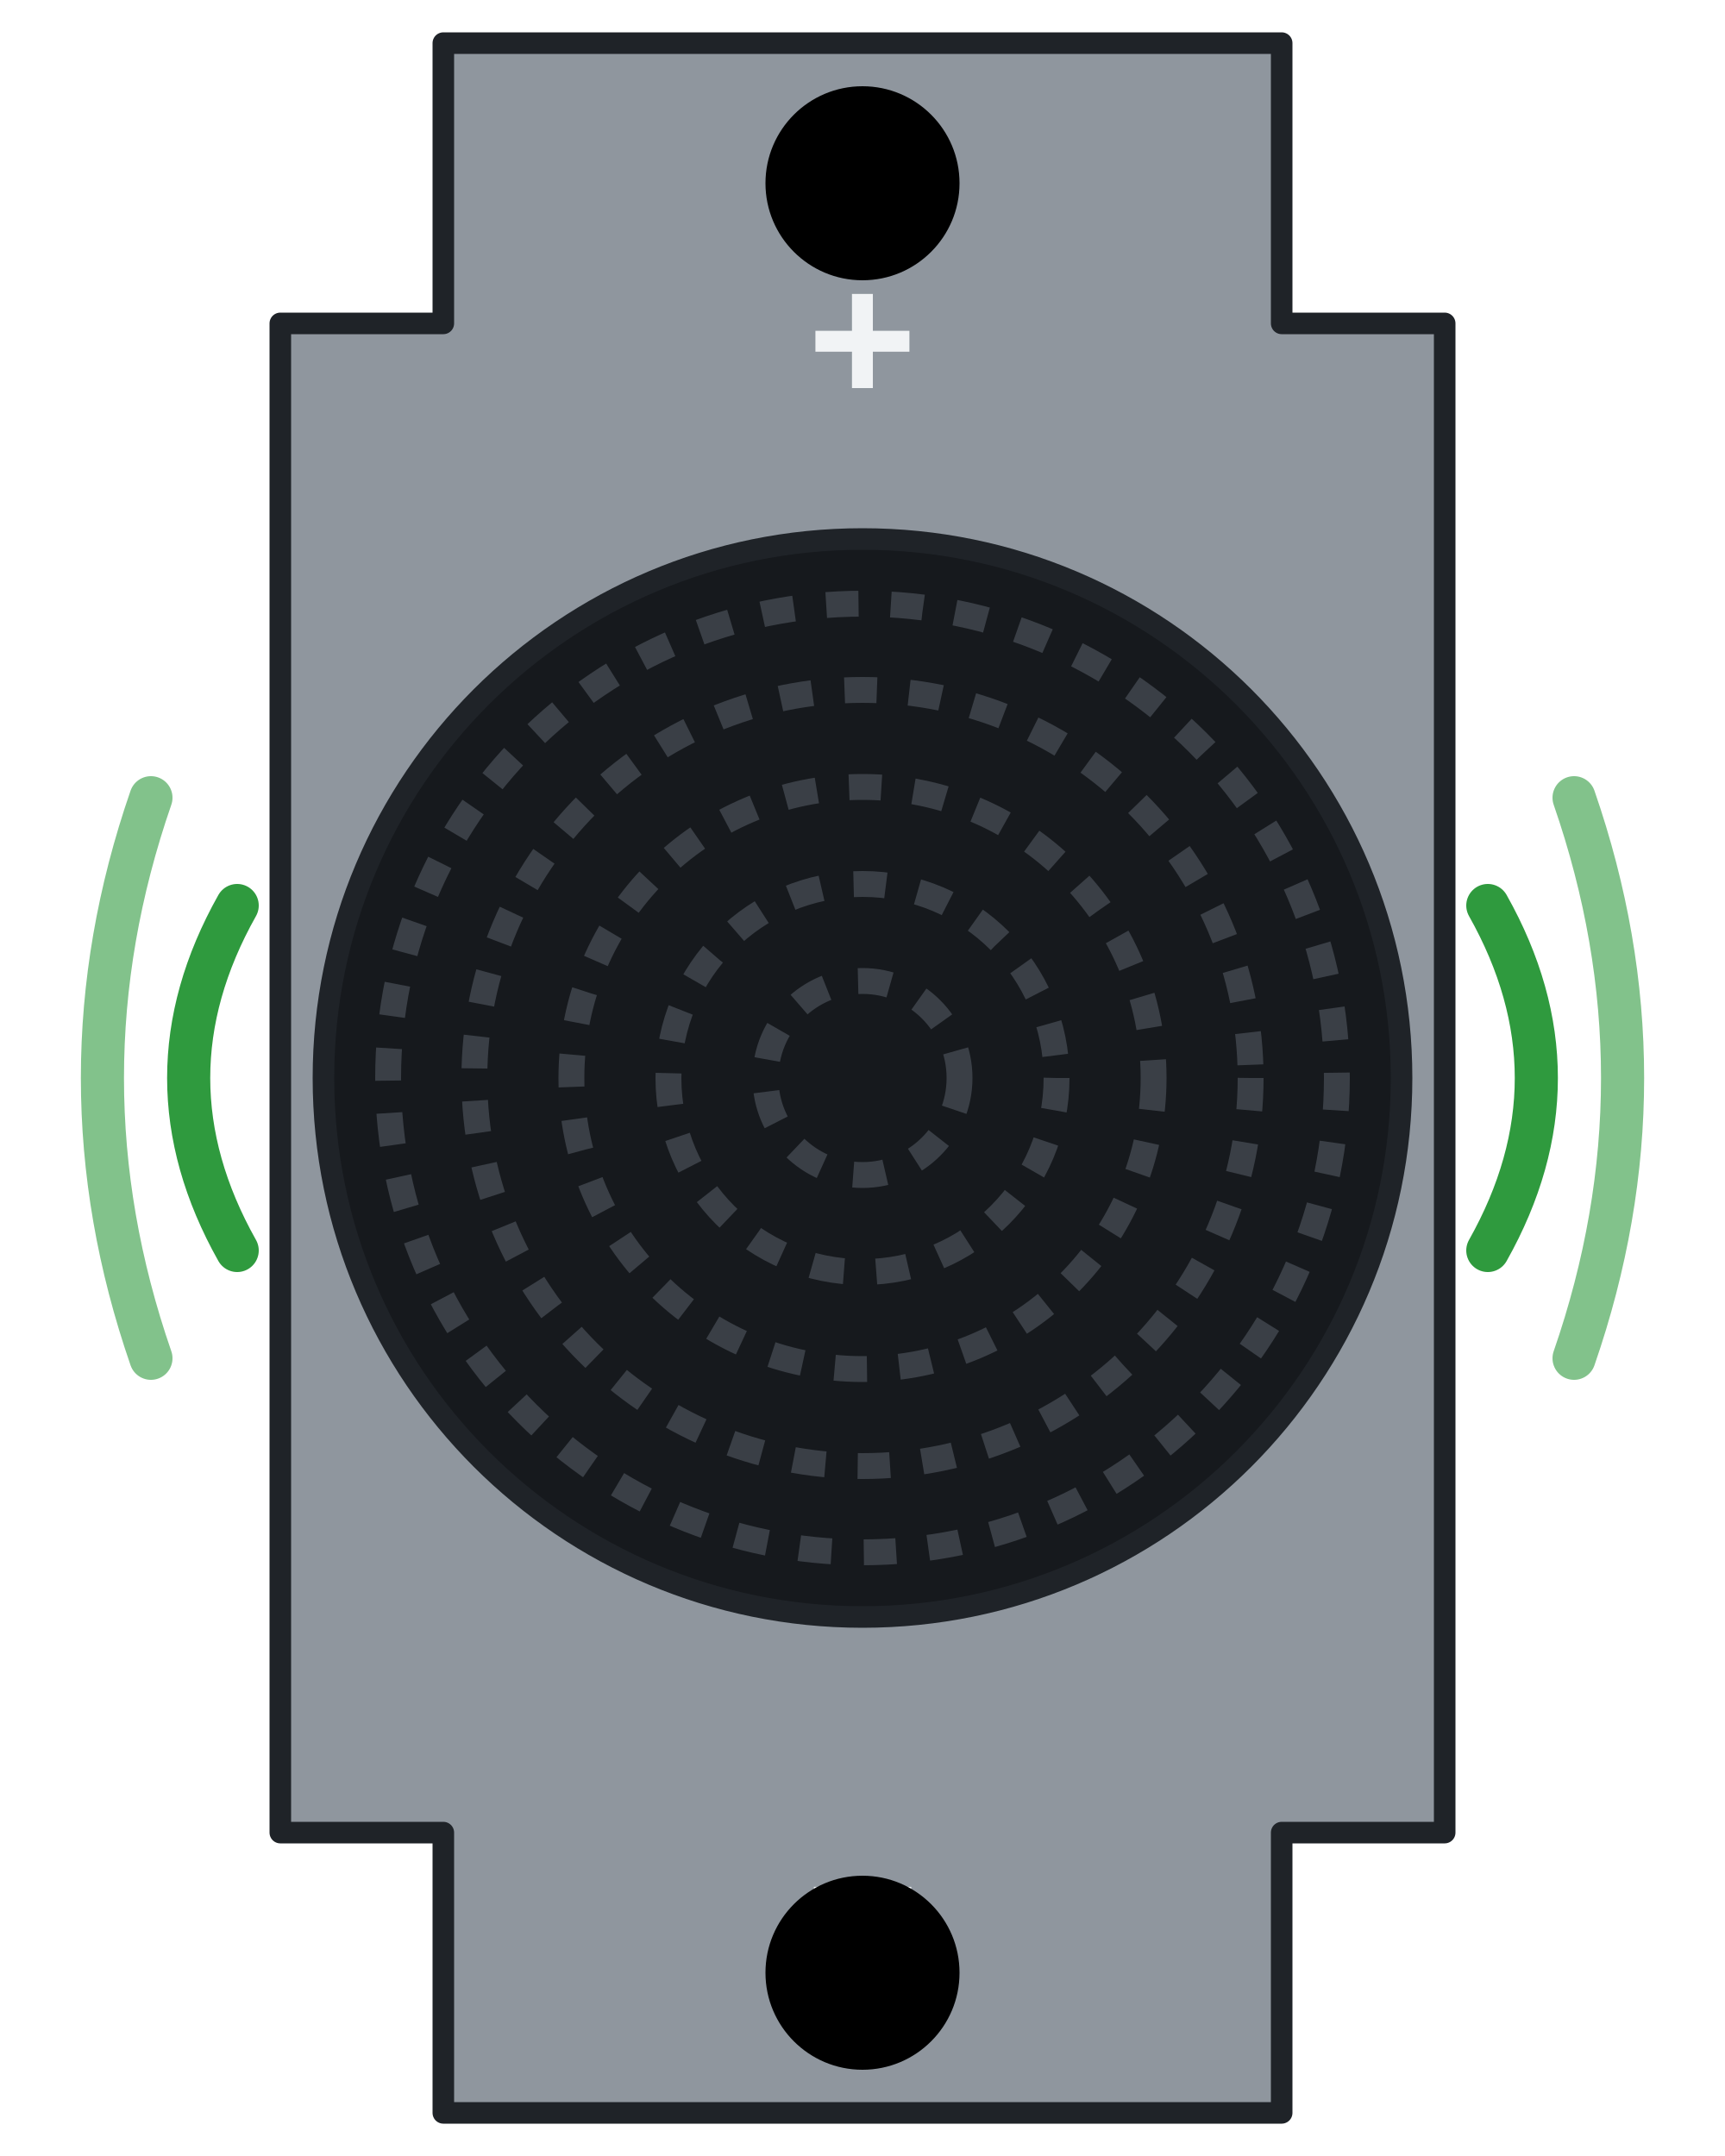
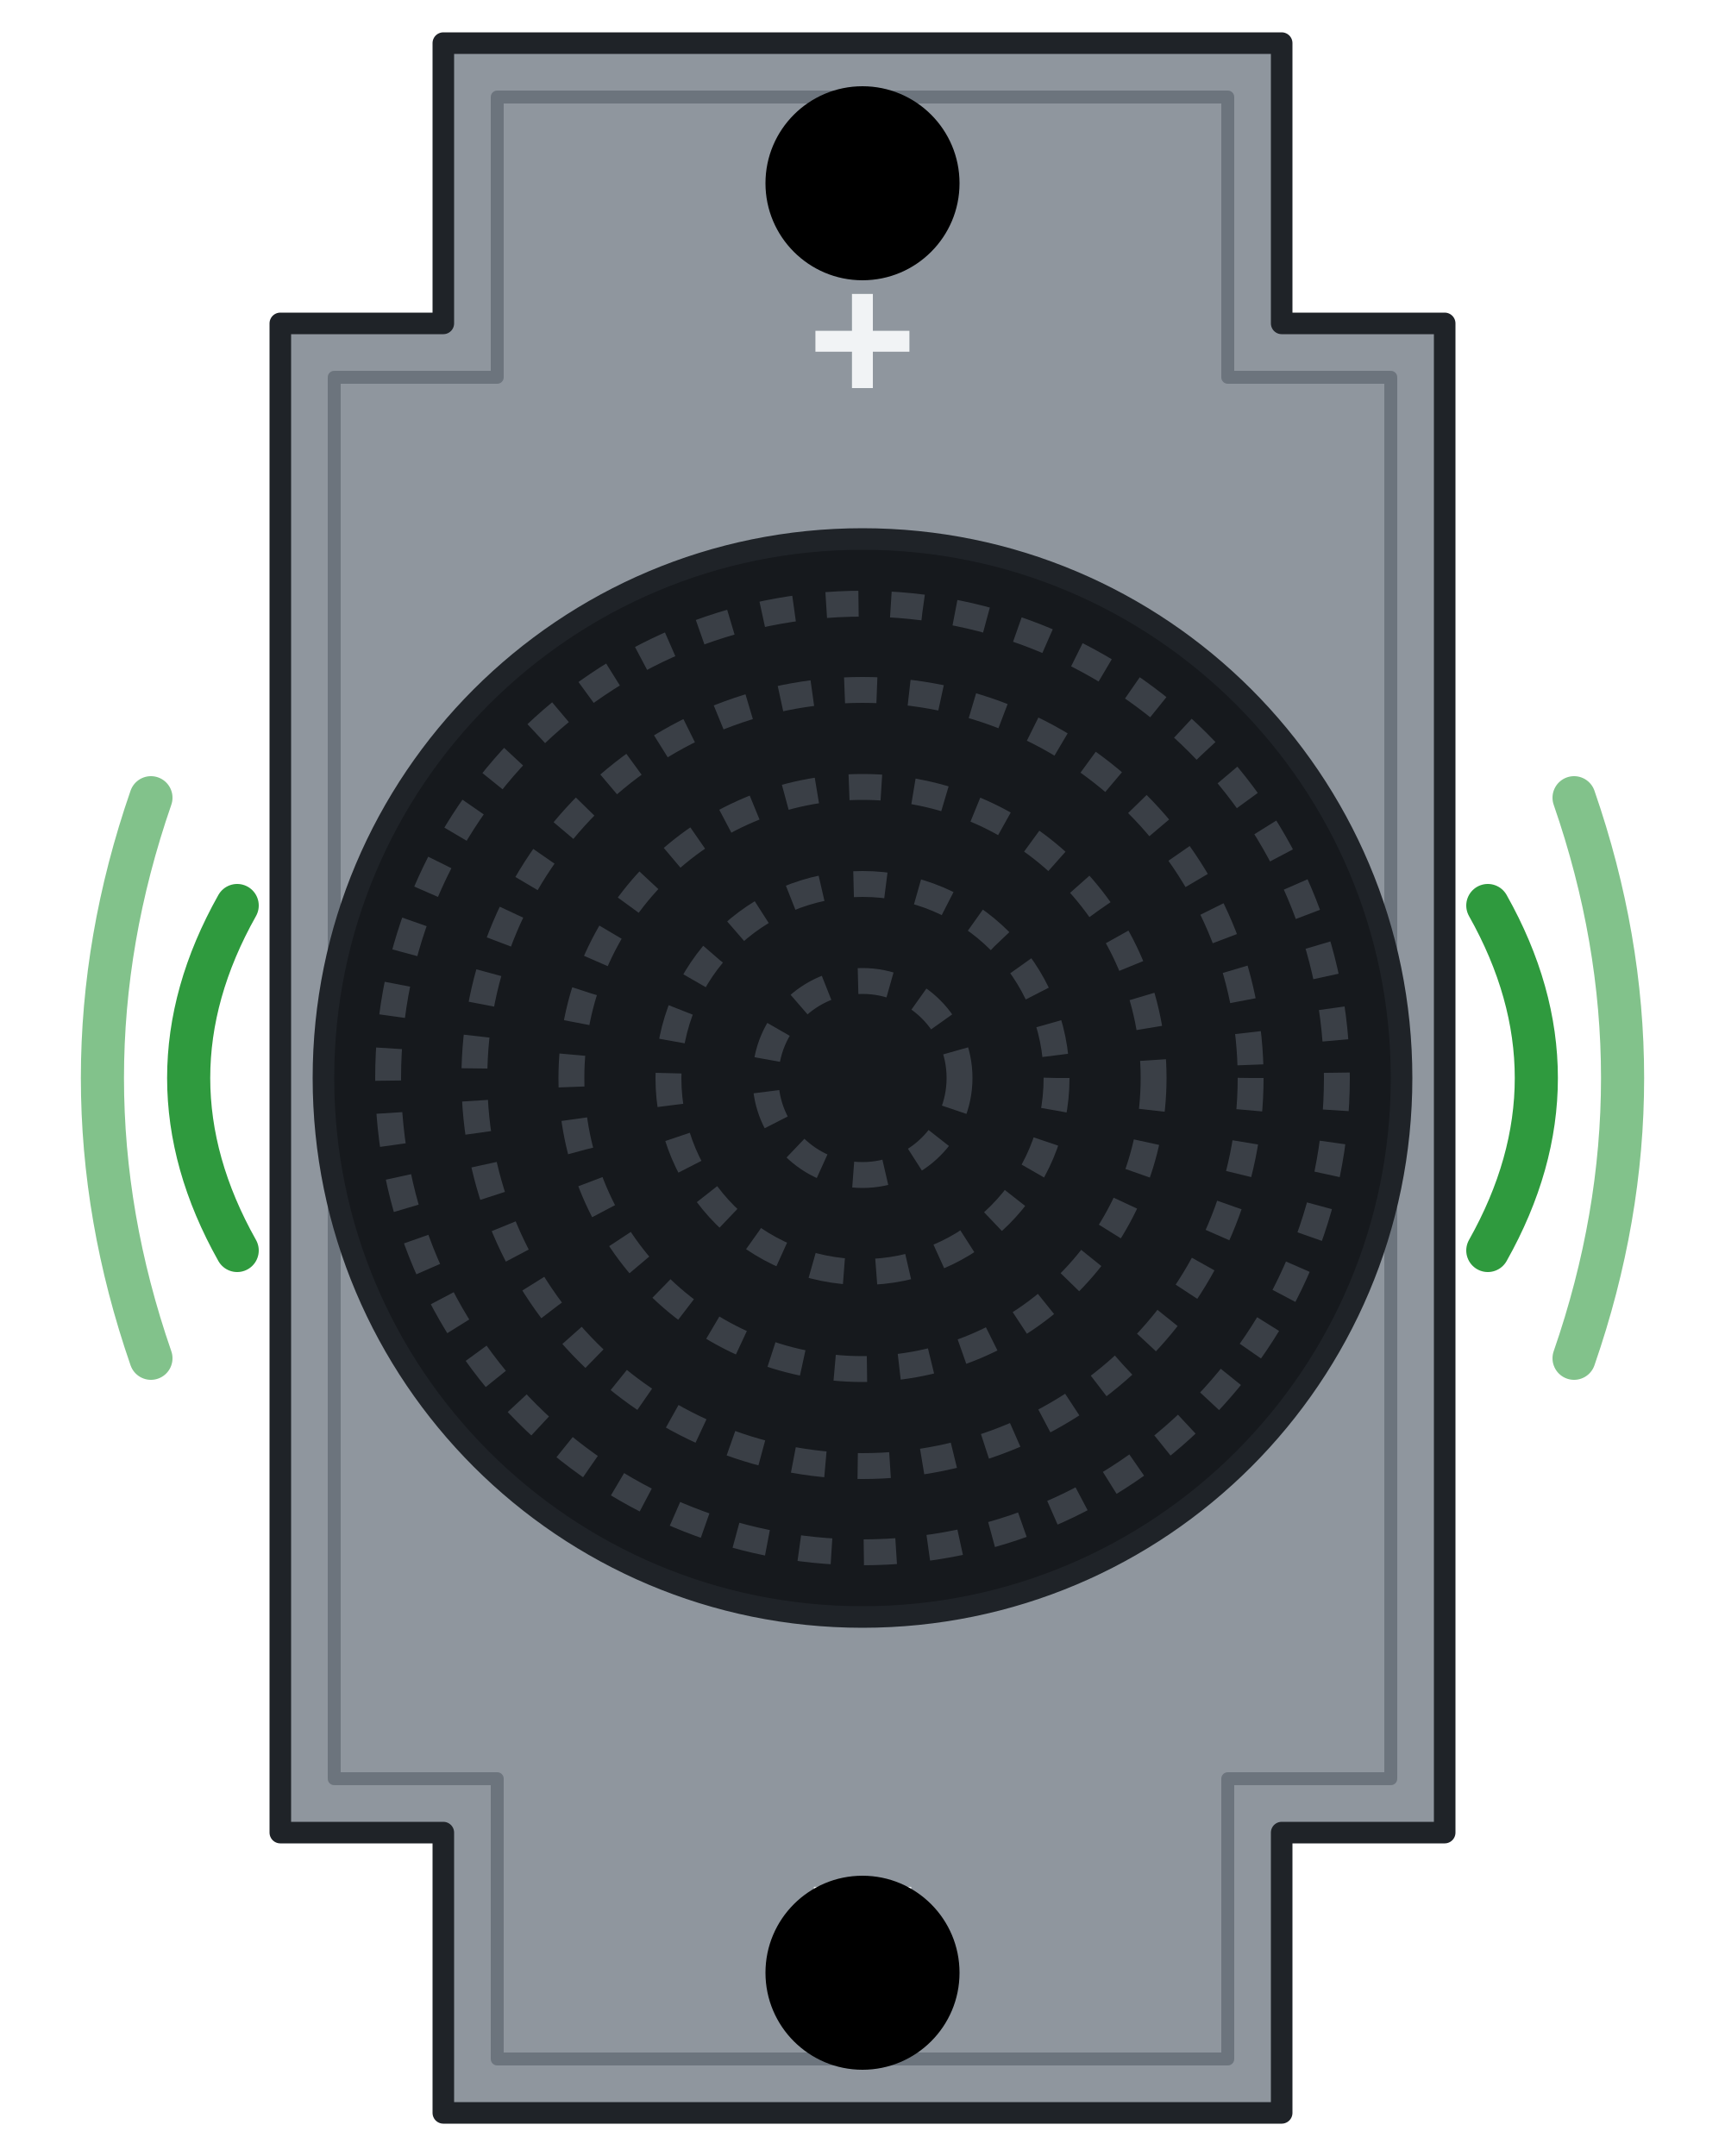
<svg xmlns="http://www.w3.org/2000/svg" viewBox="0 0 160 200" width="160" height="200" font-family="Segoe UI,Noto Sans,Arial,sans-serif">
  <path d="M41.12 4 H118.88 V30 H134 V170 H118.88 V196 H41.12 V170 H26 V30 H41.12 Z" fill="#8f969e" stroke="#1f2328" stroke-width="2" stroke-linejoin="round" />
+   <path d="M46.12 9 H113.88 V35 H129 V165 H113.88 V191 H46.12 V165 H31 V35 H46.12 Z" fill="none" stroke="#6c747d" stroke-width="1.2" stroke-linejoin="round" />
  <text x="80" y="38" font-size="18" font-weight="800" fill="#f1f3f5" text-anchor="middle">+</text>
  <text x="80" y="182" font-size="18" font-weight="800" fill="#f1f3f5" text-anchor="middle">−</text>
  <circle cx="80" cy="100" r="50" fill="#16191d" stroke="#1f2328" stroke-width="2" />
  <circle cx="80" cy="100" r="9" fill="none" stroke="#3a3f46" stroke-width="2.4" stroke-dasharray="3 3" />
  <circle cx="80" cy="100" r="18" fill="none" stroke="#3a3f46" stroke-width="2.4" stroke-dasharray="3 3" />
  <circle cx="80" cy="100" r="27" fill="none" stroke="#3a3f46" stroke-width="2.4" stroke-dasharray="3 3" />
  <circle cx="80" cy="100" r="36" fill="none" stroke="#3a3f46" stroke-width="2.4" stroke-dasharray="3 3" />
  <circle cx="80" cy="100" r="44" fill="none" stroke="#3a3f46" stroke-width="2.4" stroke-dasharray="3 3" />
  <g data-show="out.sounding">
    <path d="M22 84 q-9 16 0 32" fill="none" stroke="#2f9a3e" stroke-width="4" stroke-linecap="round" opacity="1" />
    <path d="M14 74 q-9 26 0 52" fill="none" stroke="#2f9a3e" stroke-width="4" stroke-linecap="round" opacity=".6" />
    <path d="M138 84 q9 16 0 32" fill="none" stroke="#2f9a3e" stroke-width="4" stroke-linecap="round" opacity="1" />
    <path d="M146 74 q9 26 0 52" fill="none" stroke="#2f9a3e" stroke-width="4" stroke-linecap="round" opacity=".6" />
  </g>
  <circle class="jw-term" data-term="+" cx="80" cy="17" r="9" />
  <circle class="jw-term" data-term="-" cx="80" cy="183" r="9" data-side="b" />
</svg>
